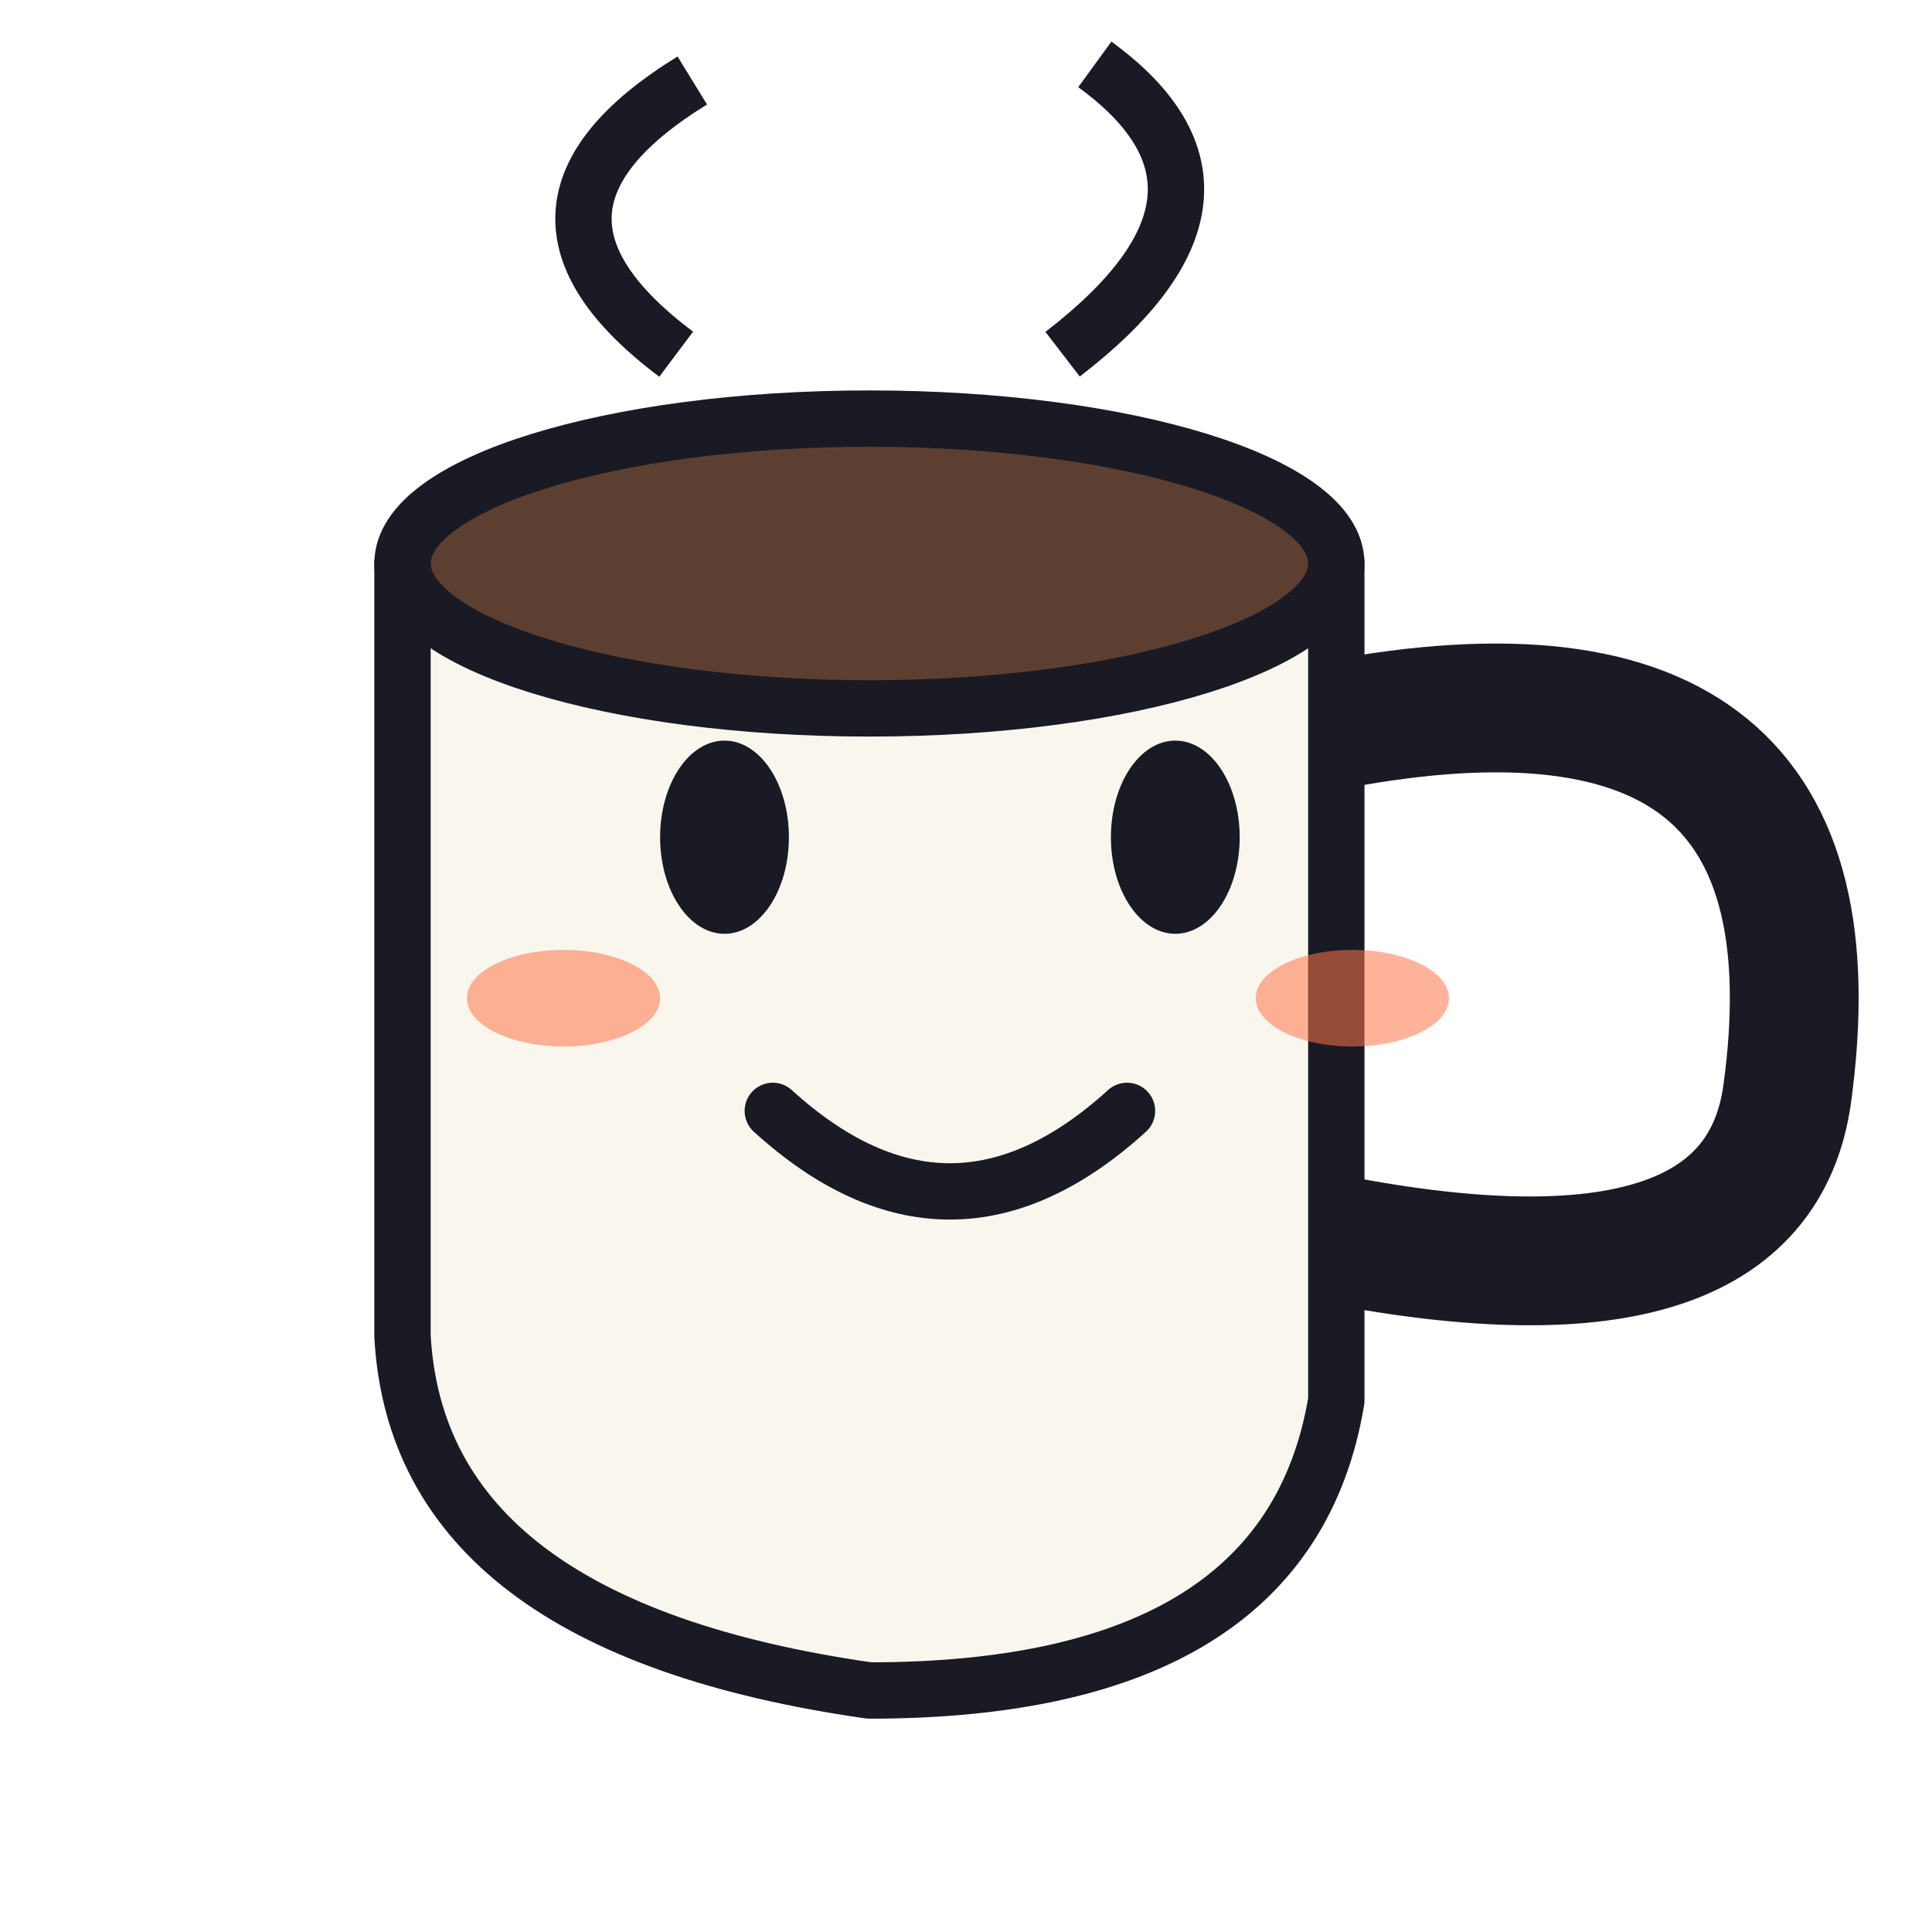
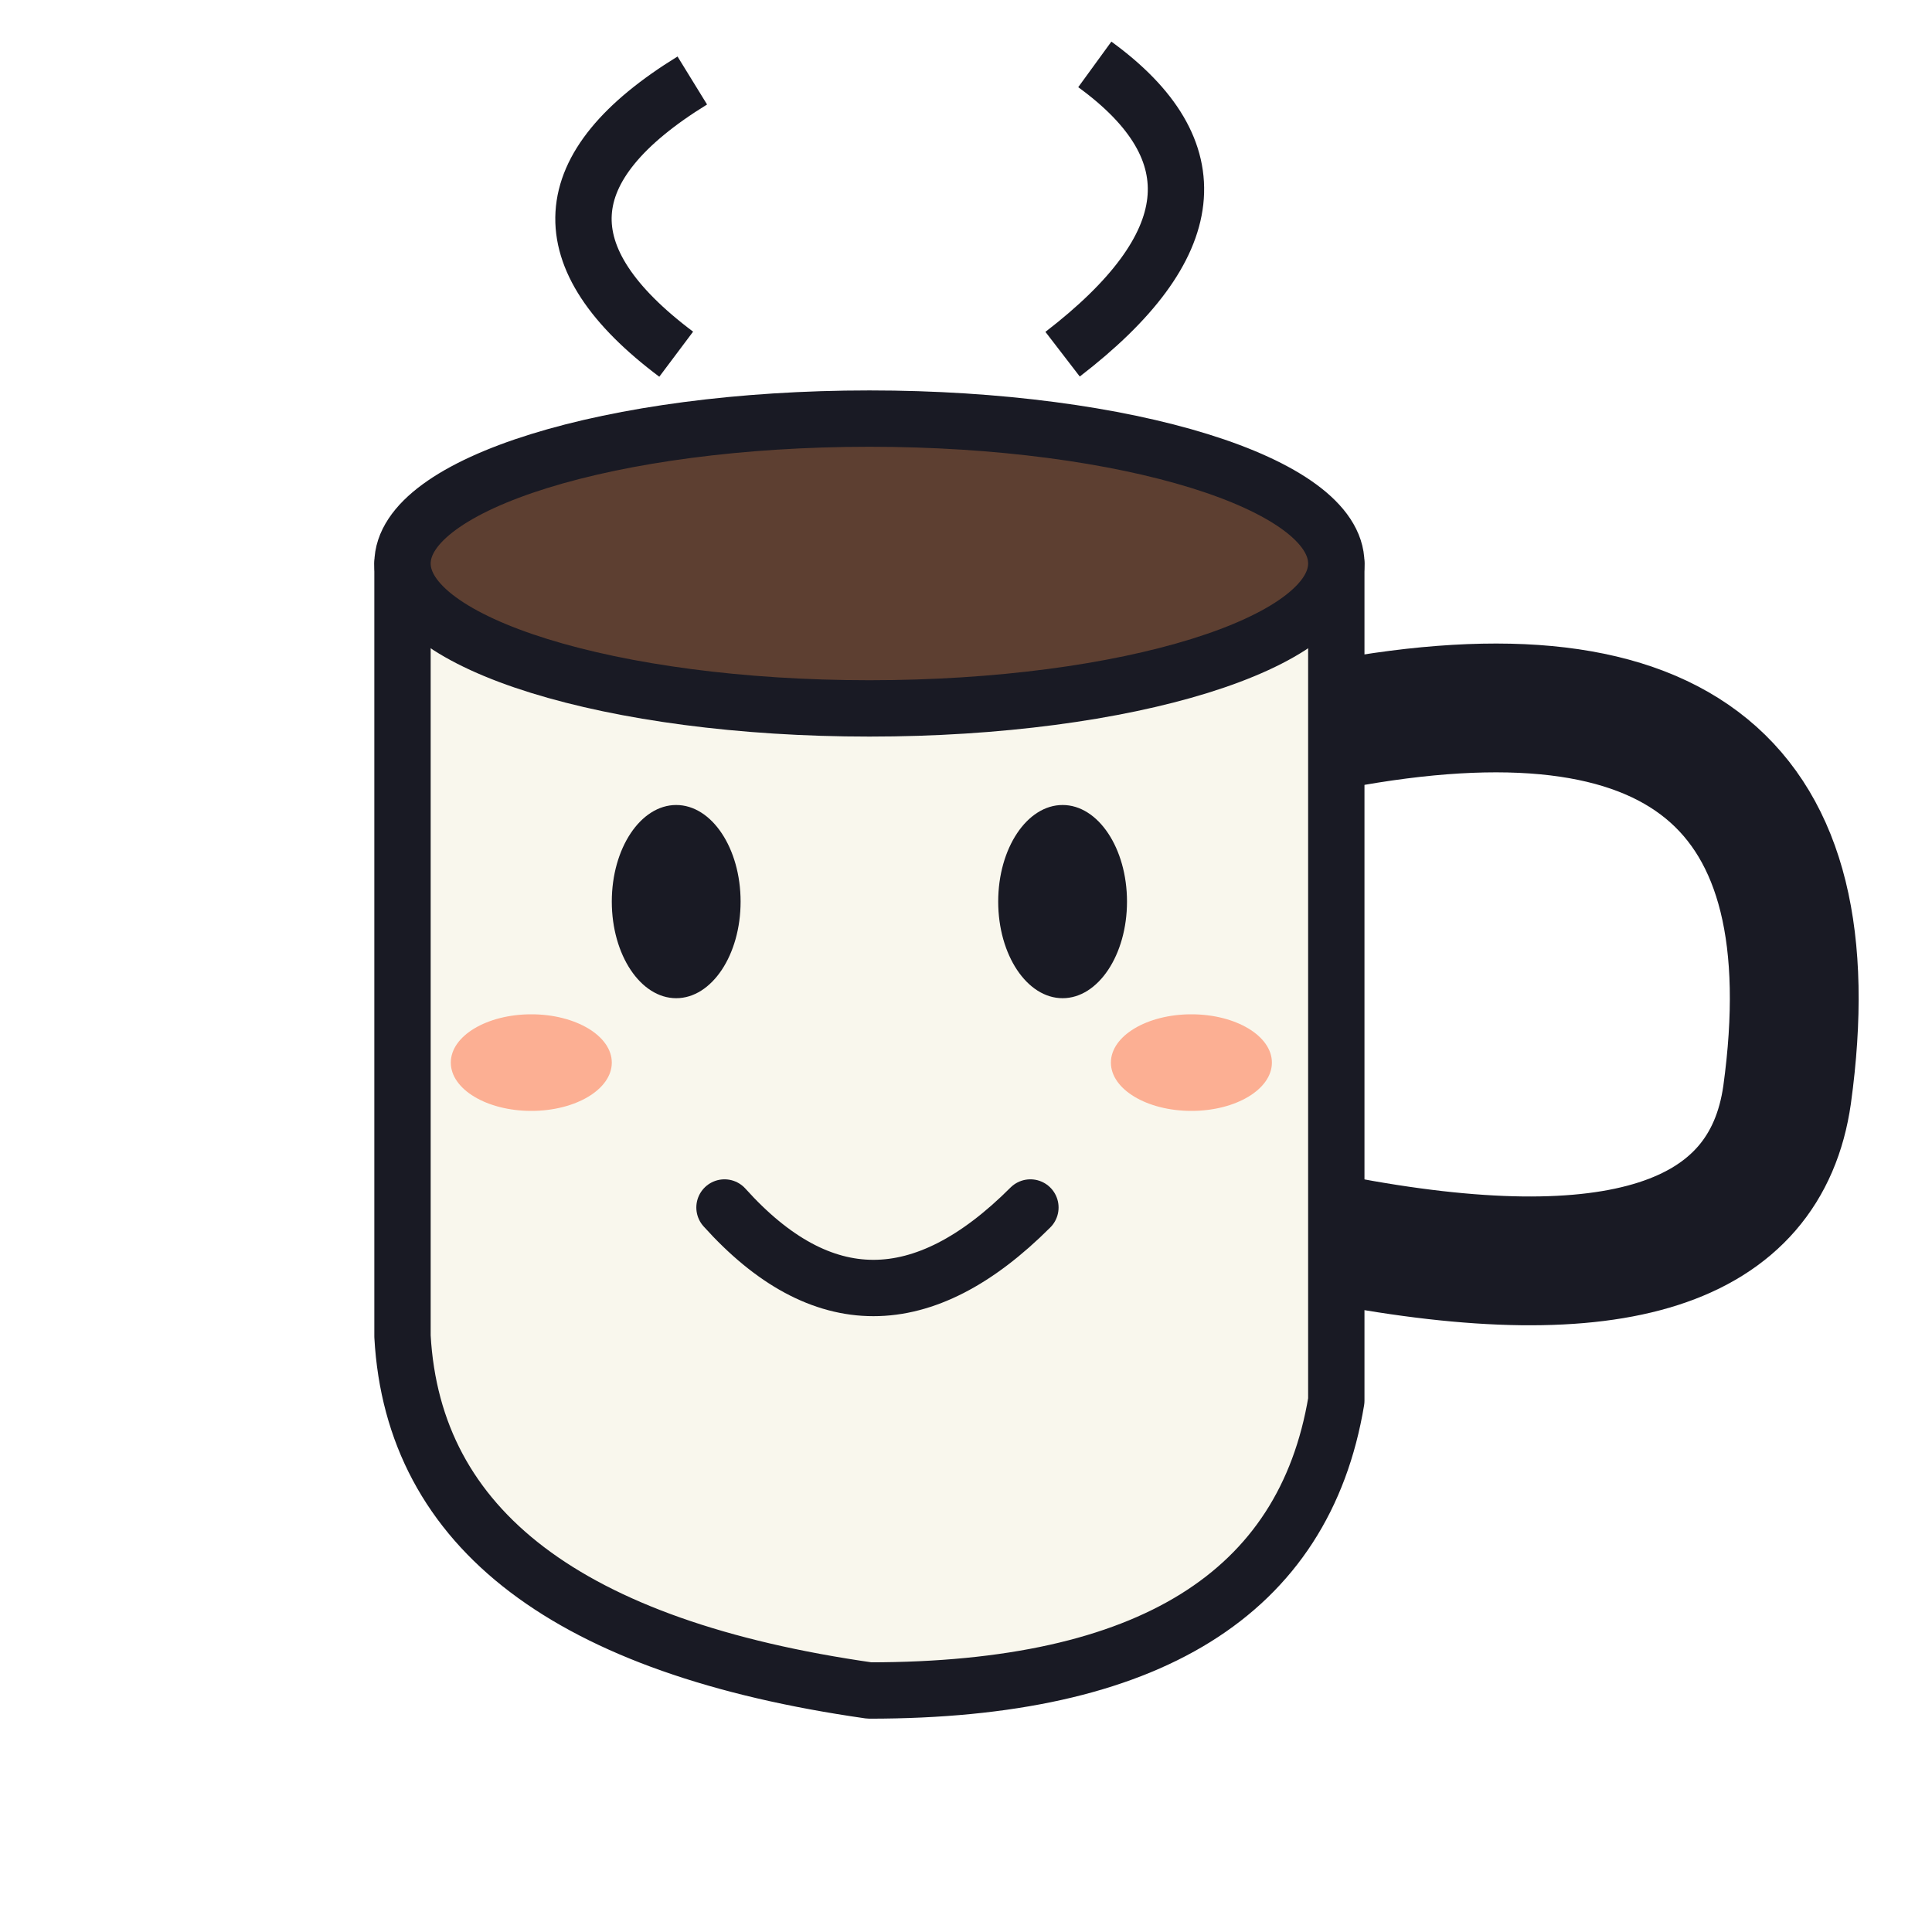
<svg xmlns="http://www.w3.org/2000/svg" viewBox="0 0 120 120" role="img">
  <g fill="#ff7448" stroke="#191a24" stroke-width="3.5" stroke-linejoin="round">
    <path d="M25 35H83V87Q80 105 54 105Q26 101 25 83Z" fill="#f9f7ed" />
    <path d="M83 45Q115 39 111 68Q109 82 83 77" fill="none" stroke-width="8" />
    <ellipse cx="54" cy="35" rx="29" ry="9" fill="#5d3f31" />
    <path d="M42 22Q30 13 43 5M66 22Q79 12 68 4" fill="none" />
-     <ellipse cx="45" cy="52" rx="4" ry="6" fill="#191a24" stroke="none" />
-     <ellipse cx="73" cy="52" rx="4" ry="6" fill="#191a24" stroke="none" />
-     <path d="M48 69Q59 79 70 69" fill="none" stroke-linecap="round" stroke-width="3.5" />
-     <ellipse cx="35" cy="62" rx="6" ry="3" fill="#ff7448" opacity=".55" stroke="none" />
-     <ellipse cx="84" cy="62" rx="6" ry="3" fill="#ff7448" opacity=".55" stroke="none" />
+     <ellipse cx="42" cy="56" rx="4" ry="6" fill="#191a24" stroke="none" />
+     <ellipse cx="66" cy="56" rx="4" ry="6" fill="#191a24" stroke="none" />
+     <path d="M45 75Q54 85 64 75" fill="none" stroke-linecap="round" />
+     <ellipse cx="33" cy="66" rx="5" ry="3" fill="#ff7448" opacity=".55" stroke="none" />
+     <ellipse cx="74" cy="66" rx="5" ry="3" fill="#ff7448" opacity=".55" stroke="none" />
  </g>
</svg>
